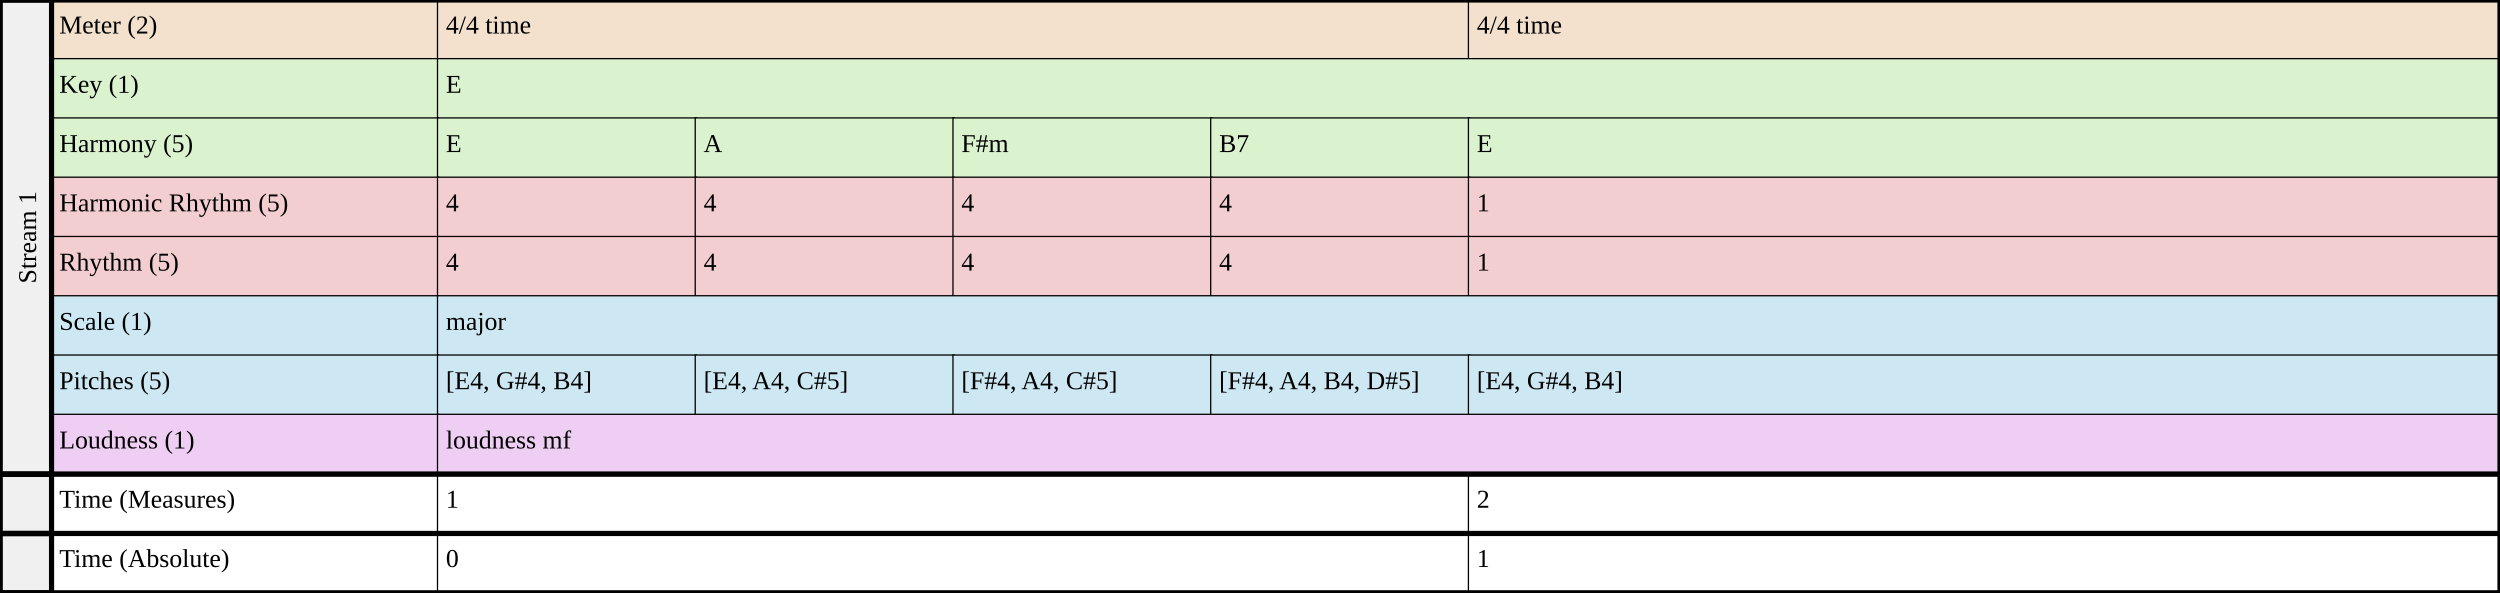
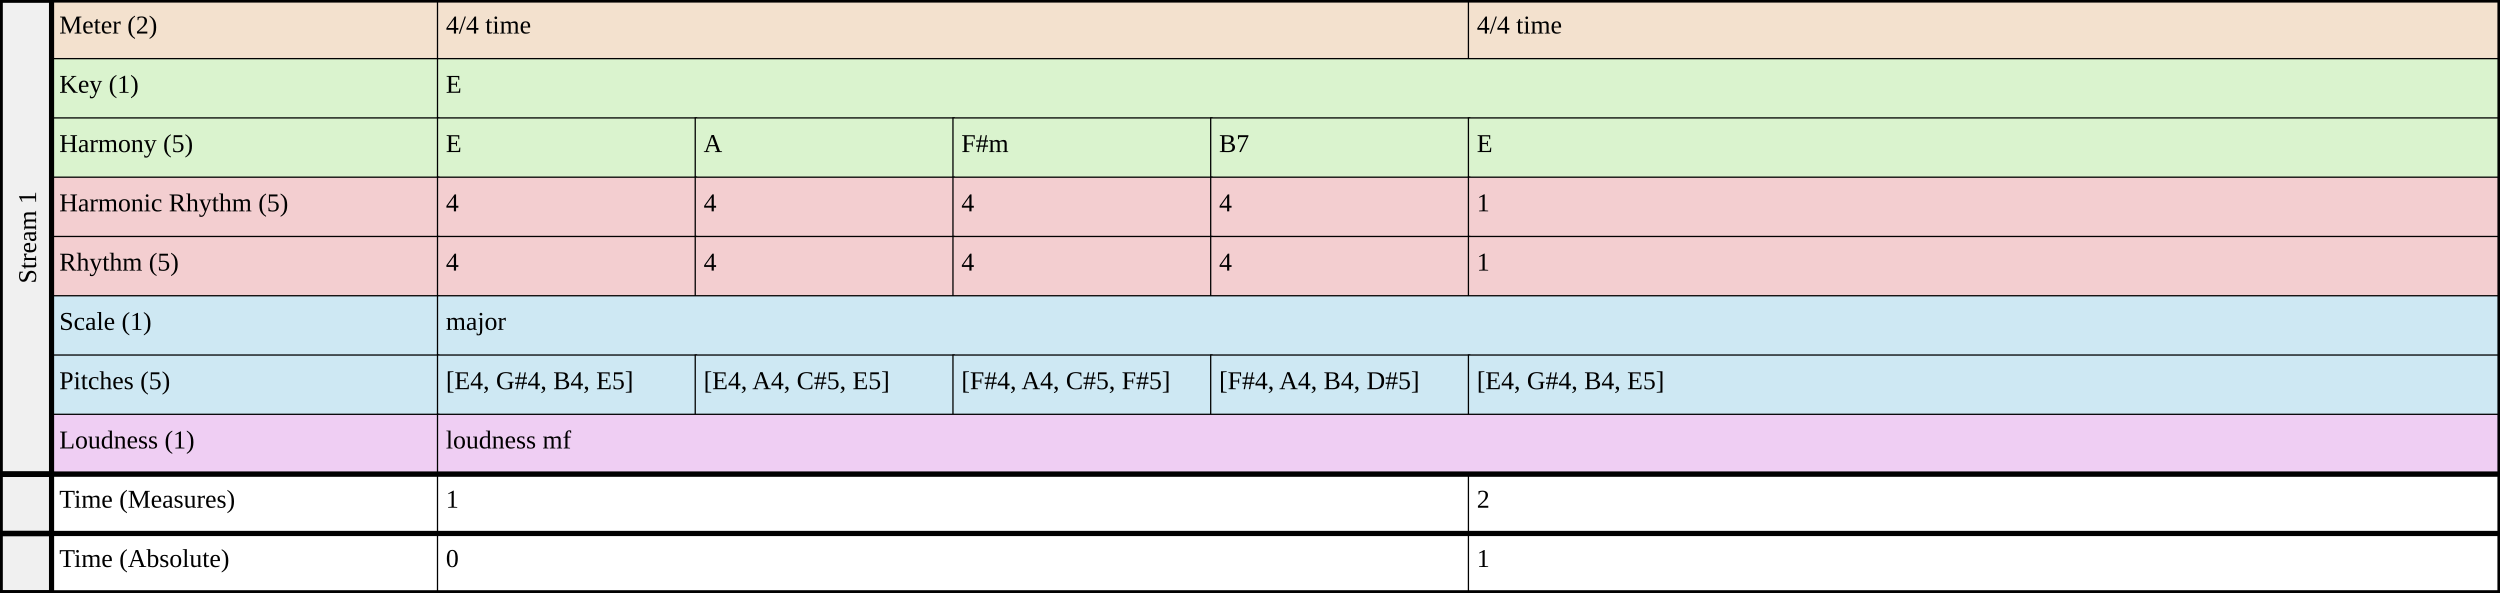
- <svg xmlns="http://www.w3.org/2000/svg" stroke-dasharray="none" shape-rendering="auto" font-family="'Dialog'" width="970" text-rendering="auto" fill-opacity="1" contentScriptType="text/ecmascript" color-interpolation="auto" color-rendering="auto" preserveAspectRatio="xMidYMid meet" font-size="12" fill="black" stroke="black" image-rendering="auto" stroke-miterlimit="10" zoomAndPan="magnify" version="1.0" stroke-linecap="square" stroke-linejoin="miter" contentStyleType="text/css" font-style="normal" height="230" stroke-width="1" stroke-dashoffset="0" font-weight="normal" stroke-opacity="1">
+ <svg xmlns="http://www.w3.org/2000/svg" fill-opacity="1" color-rendering="auto" color-interpolation="auto" text-rendering="auto" stroke="black" stroke-linecap="square" width="970" stroke-miterlimit="10" shape-rendering="auto" stroke-opacity="1" fill="black" stroke-dasharray="none" font-weight="normal" stroke-width="1" height="230" font-family="'Dialog'" font-style="normal" stroke-linejoin="miter" font-size="12px" stroke-dashoffset="0" image-rendering="auto">
  <defs id="genericDefs" />
  <g>
-     <g font-family="'Times New Roman'" font-size="10">
+     <g font-family="'Times New Roman'" font-size="10px">
      <rect fill="none" x="20" width="150" height="23" y="0" />
      <rect fill="rgb(243,225,206)" x="20" width="150" height="23" y="0" stroke="none" />
      <text x="23" xml:space="preserve" y="13" stroke="none">Meter (2)</text>
      <rect fill="none" x="170" width="400" height="23" y="0" />
      <rect fill="rgb(243,225,206)" x="170" width="400" height="23" y="0" stroke="none" />
      <text x="173" xml:space="preserve" y="13" stroke="none">4/4 time</text>
      <rect fill="none" x="570" width="400" height="23" y="0" />
      <rect fill="rgb(243,225,206)" x="570" width="400" height="23" y="0" stroke="none" />
      <text x="573" xml:space="preserve" y="13" stroke="none">4/4 time</text>
      <rect fill="none" x="20" width="150" height="23" y="23" />
      <rect fill="rgb(218,243,206)" x="20" width="150" height="23" y="23" stroke="none" />
      <text x="23" xml:space="preserve" y="36" stroke="none">Key (1)</text>
      <rect fill="none" x="170" width="800" height="23" y="23" />
      <rect fill="rgb(218,243,206)" x="170" width="800" height="23" y="23" stroke="none" />
      <text x="173" xml:space="preserve" y="36" stroke="none">E</text>
      <rect fill="none" x="20" width="150" height="23" y="46" />
      <rect fill="rgb(218,243,206)" x="20" width="150" height="23" y="46" stroke="none" />
      <text x="23" xml:space="preserve" y="59" stroke="none">Harmony (5)</text>
      <rect fill="none" x="170" width="100" height="23" y="46" />
      <rect fill="rgb(218,243,206)" x="170" width="100" height="23" y="46" stroke="none" />
      <text x="173" xml:space="preserve" y="59" stroke="none">E</text>
      <rect fill="none" x="270" width="100" height="23" y="46" />
      <rect fill="rgb(218,243,206)" x="270" width="100" height="23" y="46" stroke="none" />
      <text x="273" xml:space="preserve" y="59" stroke="none">A</text>
      <rect fill="none" x="370" width="100" height="23" y="46" />
      <rect fill="rgb(218,243,206)" x="370" width="100" height="23" y="46" stroke="none" />
      <text x="373" xml:space="preserve" y="59" stroke="none">F#m</text>
      <rect fill="none" x="470" width="100" height="23" y="46" />
      <rect fill="rgb(218,243,206)" x="470" width="100" height="23" y="46" stroke="none" />
      <text x="473" xml:space="preserve" y="59" stroke="none">B7</text>
      <rect fill="none" x="570" width="400" height="23" y="46" />
      <rect fill="rgb(218,243,206)" x="570" width="400" height="23" y="46" stroke="none" />
      <text x="573" xml:space="preserve" y="59" stroke="none">E</text>
      <rect fill="none" x="20" width="150" height="23" y="69" />
      <rect fill="rgb(243,206,208)" x="20" width="150" height="23" y="69" stroke="none" />
      <text x="23" xml:space="preserve" y="82" stroke="none">Harmonic Rhythm (5)</text>
      <rect fill="none" x="170" width="100" height="23" y="69" />
      <rect fill="rgb(243,206,208)" x="170" width="100" height="23" y="69" stroke="none" />
      <text x="173" xml:space="preserve" y="82" stroke="none">4</text>
      <rect fill="none" x="270" width="100" height="23" y="69" />
      <rect fill="rgb(243,206,208)" x="270" width="100" height="23" y="69" stroke="none" />
      <text x="273" xml:space="preserve" y="82" stroke="none">4</text>
      <rect fill="none" x="370" width="100" height="23" y="69" />
      <rect fill="rgb(243,206,208)" x="370" width="100" height="23" y="69" stroke="none" />
      <text x="373" xml:space="preserve" y="82" stroke="none">4</text>
      <rect fill="none" x="470" width="100" height="23" y="69" />
      <rect fill="rgb(243,206,208)" x="470" width="100" height="23" y="69" stroke="none" />
      <text x="473" xml:space="preserve" y="82" stroke="none">4</text>
      <rect fill="none" x="570" width="400" height="23" y="69" />
      <rect fill="rgb(243,206,208)" x="570" width="400" height="23" y="69" stroke="none" />
      <text x="573" xml:space="preserve" y="82" stroke="none">1</text>
      <rect fill="none" x="20" width="150" height="23" y="92" />
      <rect fill="rgb(243,206,208)" x="20" width="150" height="23" y="92" stroke="none" />
      <text x="23" xml:space="preserve" y="105" stroke="none">Rhythm (5)</text>
      <rect fill="none" x="170" width="100" height="23" y="92" />
      <rect fill="rgb(243,206,208)" x="170" width="100" height="23" y="92" stroke="none" />
      <text x="173" xml:space="preserve" y="105" stroke="none">4</text>
      <rect fill="none" x="270" width="100" height="23" y="92" />
      <rect fill="rgb(243,206,208)" x="270" width="100" height="23" y="92" stroke="none" />
      <text x="273" xml:space="preserve" y="105" stroke="none">4</text>
      <rect fill="none" x="370" width="100" height="23" y="92" />
      <rect fill="rgb(243,206,208)" x="370" width="100" height="23" y="92" stroke="none" />
      <text x="373" xml:space="preserve" y="105" stroke="none">4</text>
      <rect fill="none" x="470" width="100" height="23" y="92" />
      <rect fill="rgb(243,206,208)" x="470" width="100" height="23" y="92" stroke="none" />
      <text x="473" xml:space="preserve" y="105" stroke="none">4</text>
      <rect fill="none" x="570" width="400" height="23" y="92" />
      <rect fill="rgb(243,206,208)" x="570" width="400" height="23" y="92" stroke="none" />
      <text x="573" xml:space="preserve" y="105" stroke="none">1</text>
      <rect fill="none" x="20" width="150" height="23" y="115" />
      <rect fill="rgb(206,232,243)" x="20" width="150" height="23" y="115" stroke="none" />
      <text x="23" xml:space="preserve" y="128" stroke="none">Scale (1)</text>
      <rect fill="none" x="170" width="800" height="23" y="115" />
      <rect fill="rgb(206,232,243)" x="170" width="800" height="23" y="115" stroke="none" />
      <text x="173" xml:space="preserve" y="128" stroke="none">major</text>
      <rect fill="none" x="20" width="150" height="23" y="138" />
      <rect fill="rgb(206,232,243)" x="20" width="150" height="23" y="138" stroke="none" />
      <text x="23" xml:space="preserve" y="151" stroke="none">Pitches (5)</text>
      <rect fill="none" x="170" width="100" height="23" y="138" />
      <rect fill="rgb(206,232,243)" x="170" width="100" height="23" y="138" stroke="none" />
-       <text x="173" xml:space="preserve" y="151" stroke="none">[E4, G#4, B4]</text>
+       <text x="173" xml:space="preserve" y="151" stroke="none">[E4, G#4, B4, E5]</text>
      <rect fill="none" x="270" width="100" height="23" y="138" />
      <rect fill="rgb(206,232,243)" x="270" width="100" height="23" y="138" stroke="none" />
-       <text x="273" xml:space="preserve" y="151" stroke="none">[E4, A4, C#5]</text>
+       <text x="273" xml:space="preserve" y="151" stroke="none">[E4, A4, C#5, E5]</text>
      <rect fill="none" x="370" width="100" height="23" y="138" />
      <rect fill="rgb(206,232,243)" x="370" width="100" height="23" y="138" stroke="none" />
-       <text x="373" xml:space="preserve" y="151" stroke="none">[F#4, A4, C#5]</text>
+       <text x="373" xml:space="preserve" y="151" stroke="none">[F#4, A4, C#5, F#5]</text>
      <rect fill="none" x="470" width="100" height="23" y="138" />
      <rect fill="rgb(206,232,243)" x="470" width="100" height="23" y="138" stroke="none" />
      <text x="473" xml:space="preserve" y="151" stroke="none">[F#4, A4, B4, D#5]</text>
      <rect fill="none" x="570" width="400" height="23" y="138" />
      <rect fill="rgb(206,232,243)" x="570" width="400" height="23" y="138" stroke="none" />
-       <text x="573" xml:space="preserve" y="151" stroke="none">[E4, G#4, B4]</text>
+       <text x="573" xml:space="preserve" y="151" stroke="none">[E4, G#4, B4, E5]</text>
      <rect fill="none" x="20" width="150" height="23" y="161" />
      <rect fill="rgb(239,206,243)" x="20" width="150" height="23" y="161" stroke="none" />
      <text x="23" xml:space="preserve" y="174" stroke="none">Loudness (1)</text>
      <rect fill="none" x="170" width="800" height="23" y="161" />
      <rect fill="rgb(239,206,243)" x="170" width="800" height="23" y="161" stroke="none" />
      <text x="173" xml:space="preserve" y="174" stroke="none">loudness mf</text>
      <rect fill="none" x="0" width="970" stroke-width="2" height="184" y="0" />
      <rect fill="none" x="0" width="20" stroke-width="2" height="184" y="0" />
      <text x="-110" xml:space="preserve" stroke-width="2" y="14" transform="rotate(270)" stroke="none">Stream 1</text>
    </g>
-     <g font-family="'Times New Roman'" font-size="10">
+     <g font-family="'Times New Roman'" font-size="10px">
      <rect fill="none" x="20" width="150" height="23" y="184" />
      <rect fill="white" x="20" width="150" height="23" y="184" stroke="none" />
      <text x="23" xml:space="preserve" y="197" stroke="none">Time (Measures)</text>
      <rect fill="none" x="170" width="400" height="23" y="184" />
      <rect fill="white" x="170" width="400" height="23" y="184" stroke="none" />
      <text x="173" xml:space="preserve" y="197" stroke="none">1</text>
      <rect fill="none" x="570" width="400" height="23" y="184" />
      <rect fill="white" x="570" width="400" height="23" y="184" stroke="none" />
      <text x="573" xml:space="preserve" y="197" stroke="none">2</text>
      <rect fill="none" x="0" width="970" stroke-width="2" height="23" y="184" />
      <rect fill="none" x="0" width="20" stroke-width="2" height="23" y="184" />
      <rect fill="none" x="20" width="150" height="23" y="207" />
      <rect fill="white" x="20" width="150" height="23" y="207" stroke="none" />
      <text x="23" xml:space="preserve" y="220" stroke="none">Time (Absolute)</text>
      <rect fill="none" x="170" width="400" height="23" y="207" />
      <rect fill="white" x="170" width="400" height="23" y="207" stroke="none" />
      <text x="173" xml:space="preserve" y="220" stroke="none">0</text>
      <rect fill="none" x="570" width="400" height="23" y="207" />
      <rect fill="white" x="570" width="400" height="23" y="207" stroke="none" />
      <text x="573" xml:space="preserve" y="220" stroke="none">1</text>
      <rect fill="none" x="0" width="970" stroke-width="2" height="23" y="207" />
      <rect fill="none" x="0" width="20" stroke-width="2" height="23" y="207" />
    </g>
  </g>
</svg>
